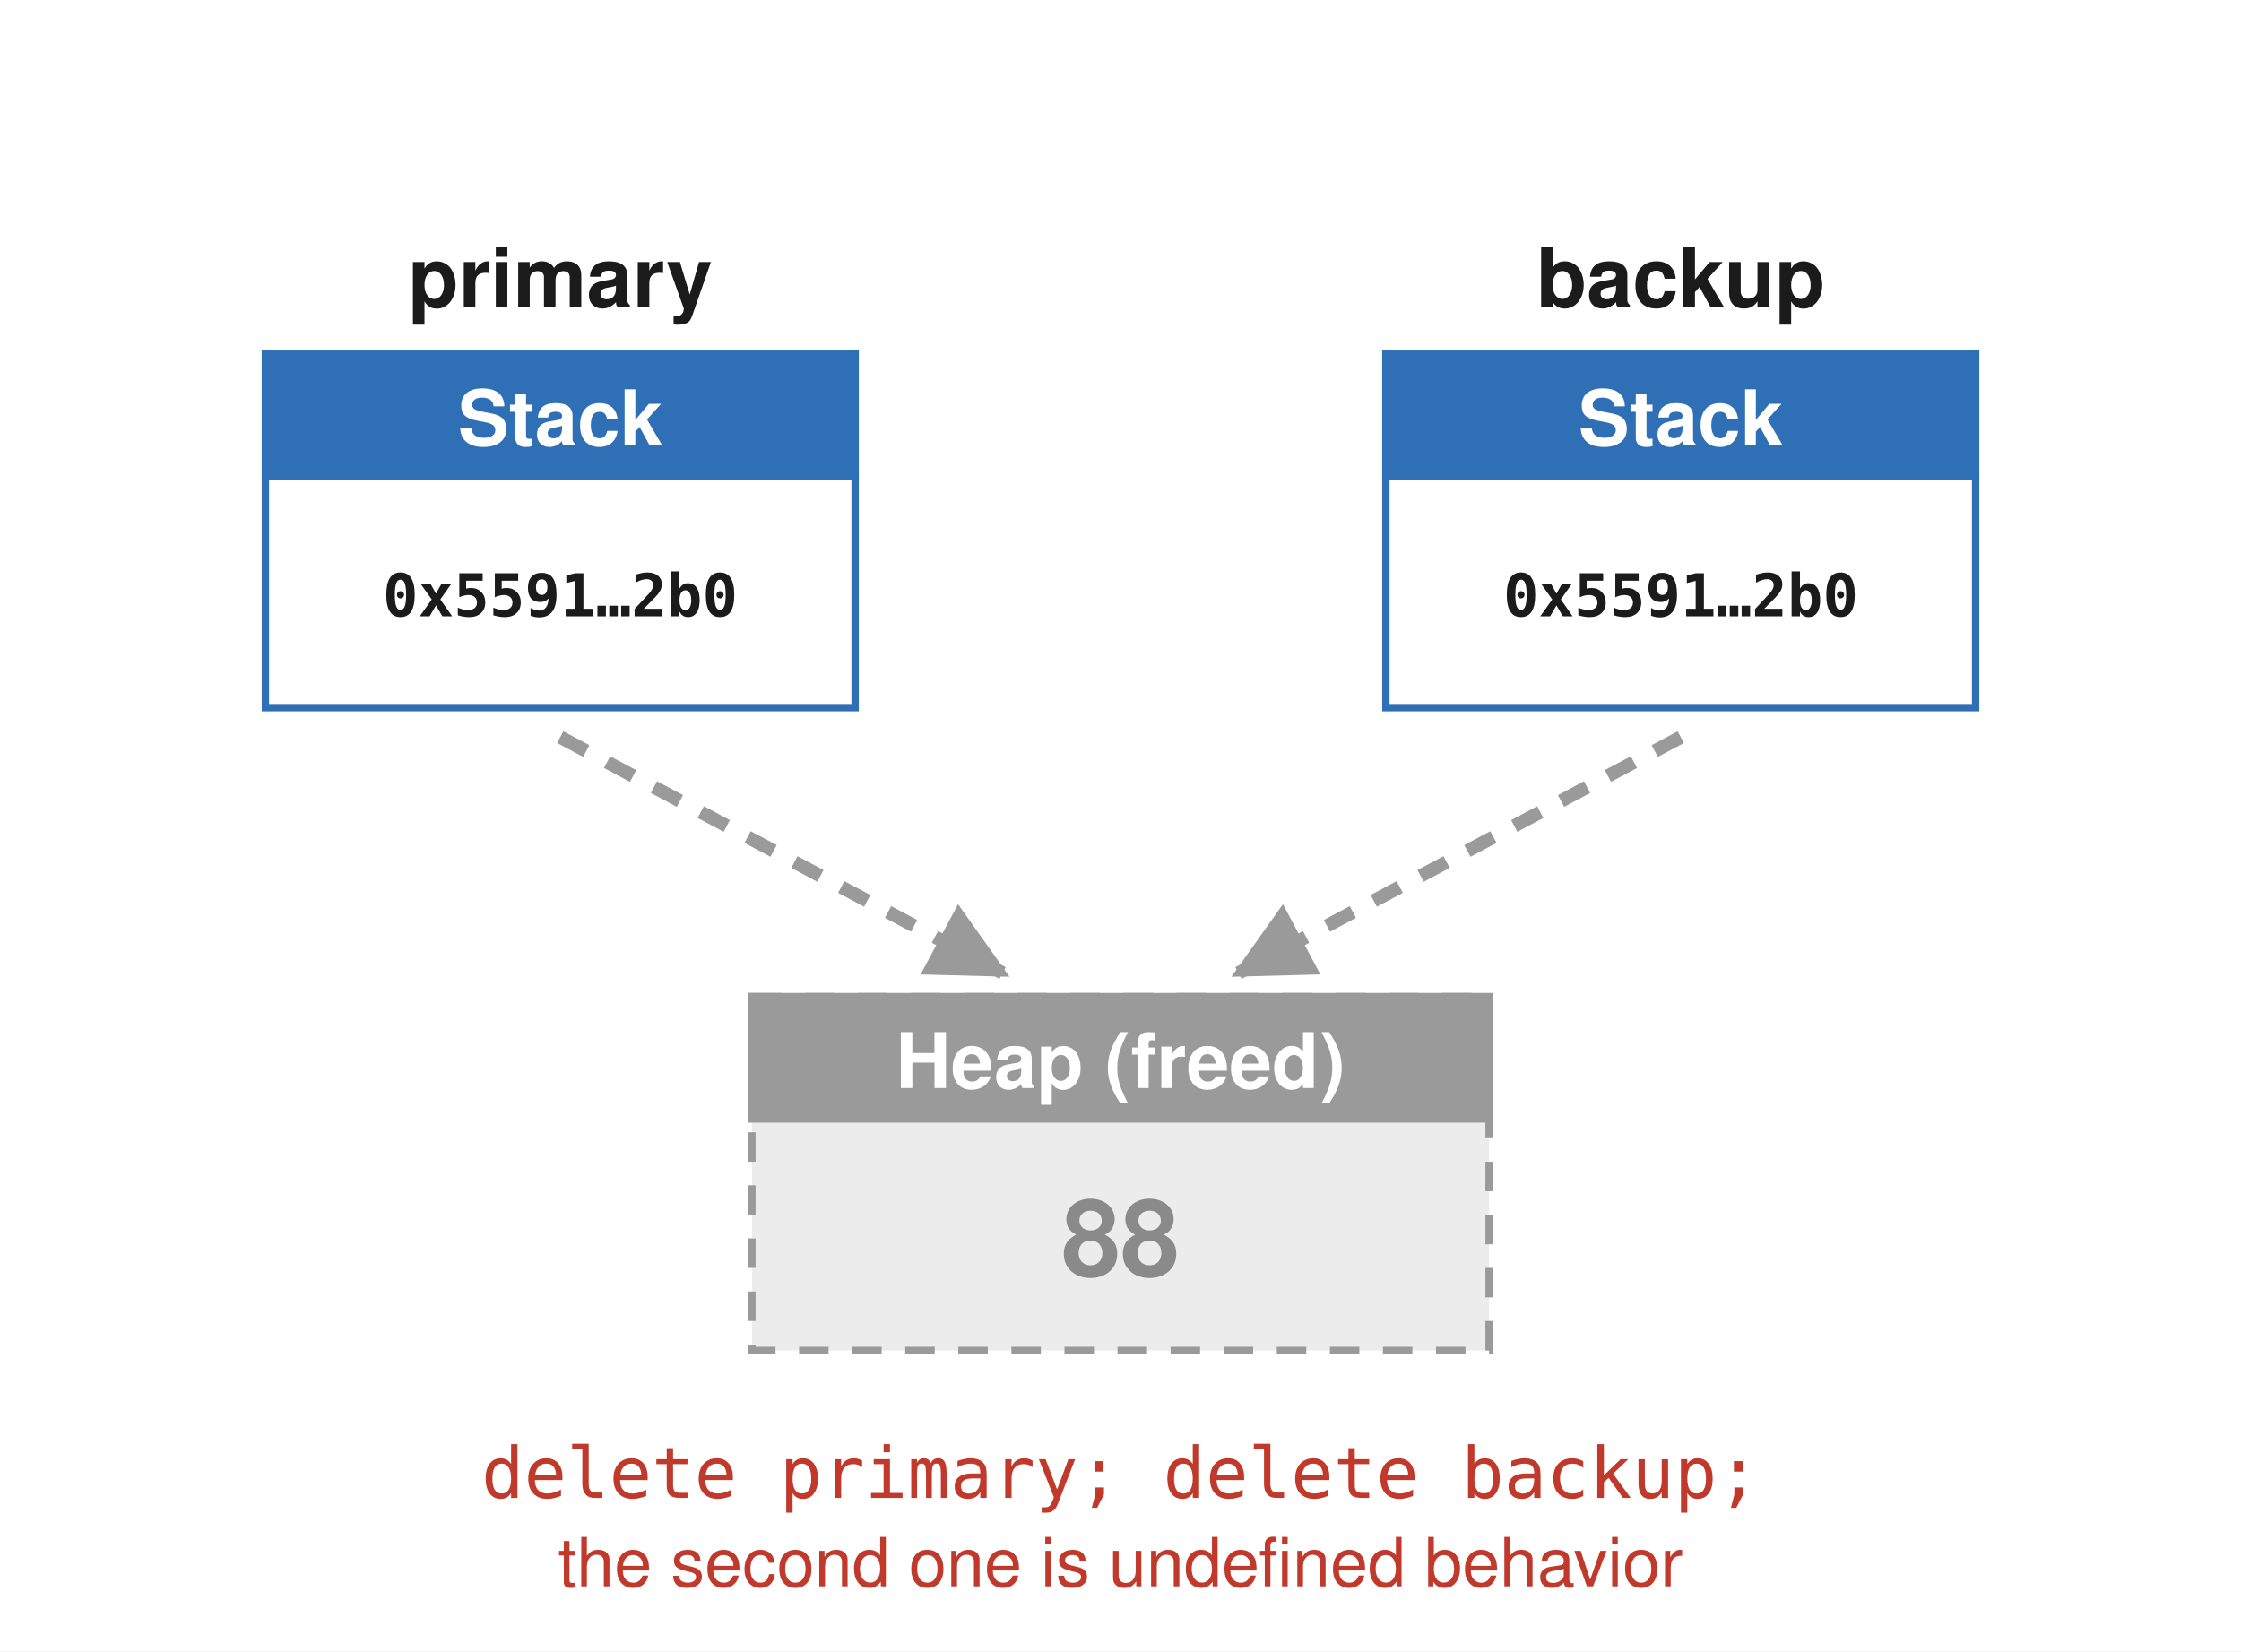
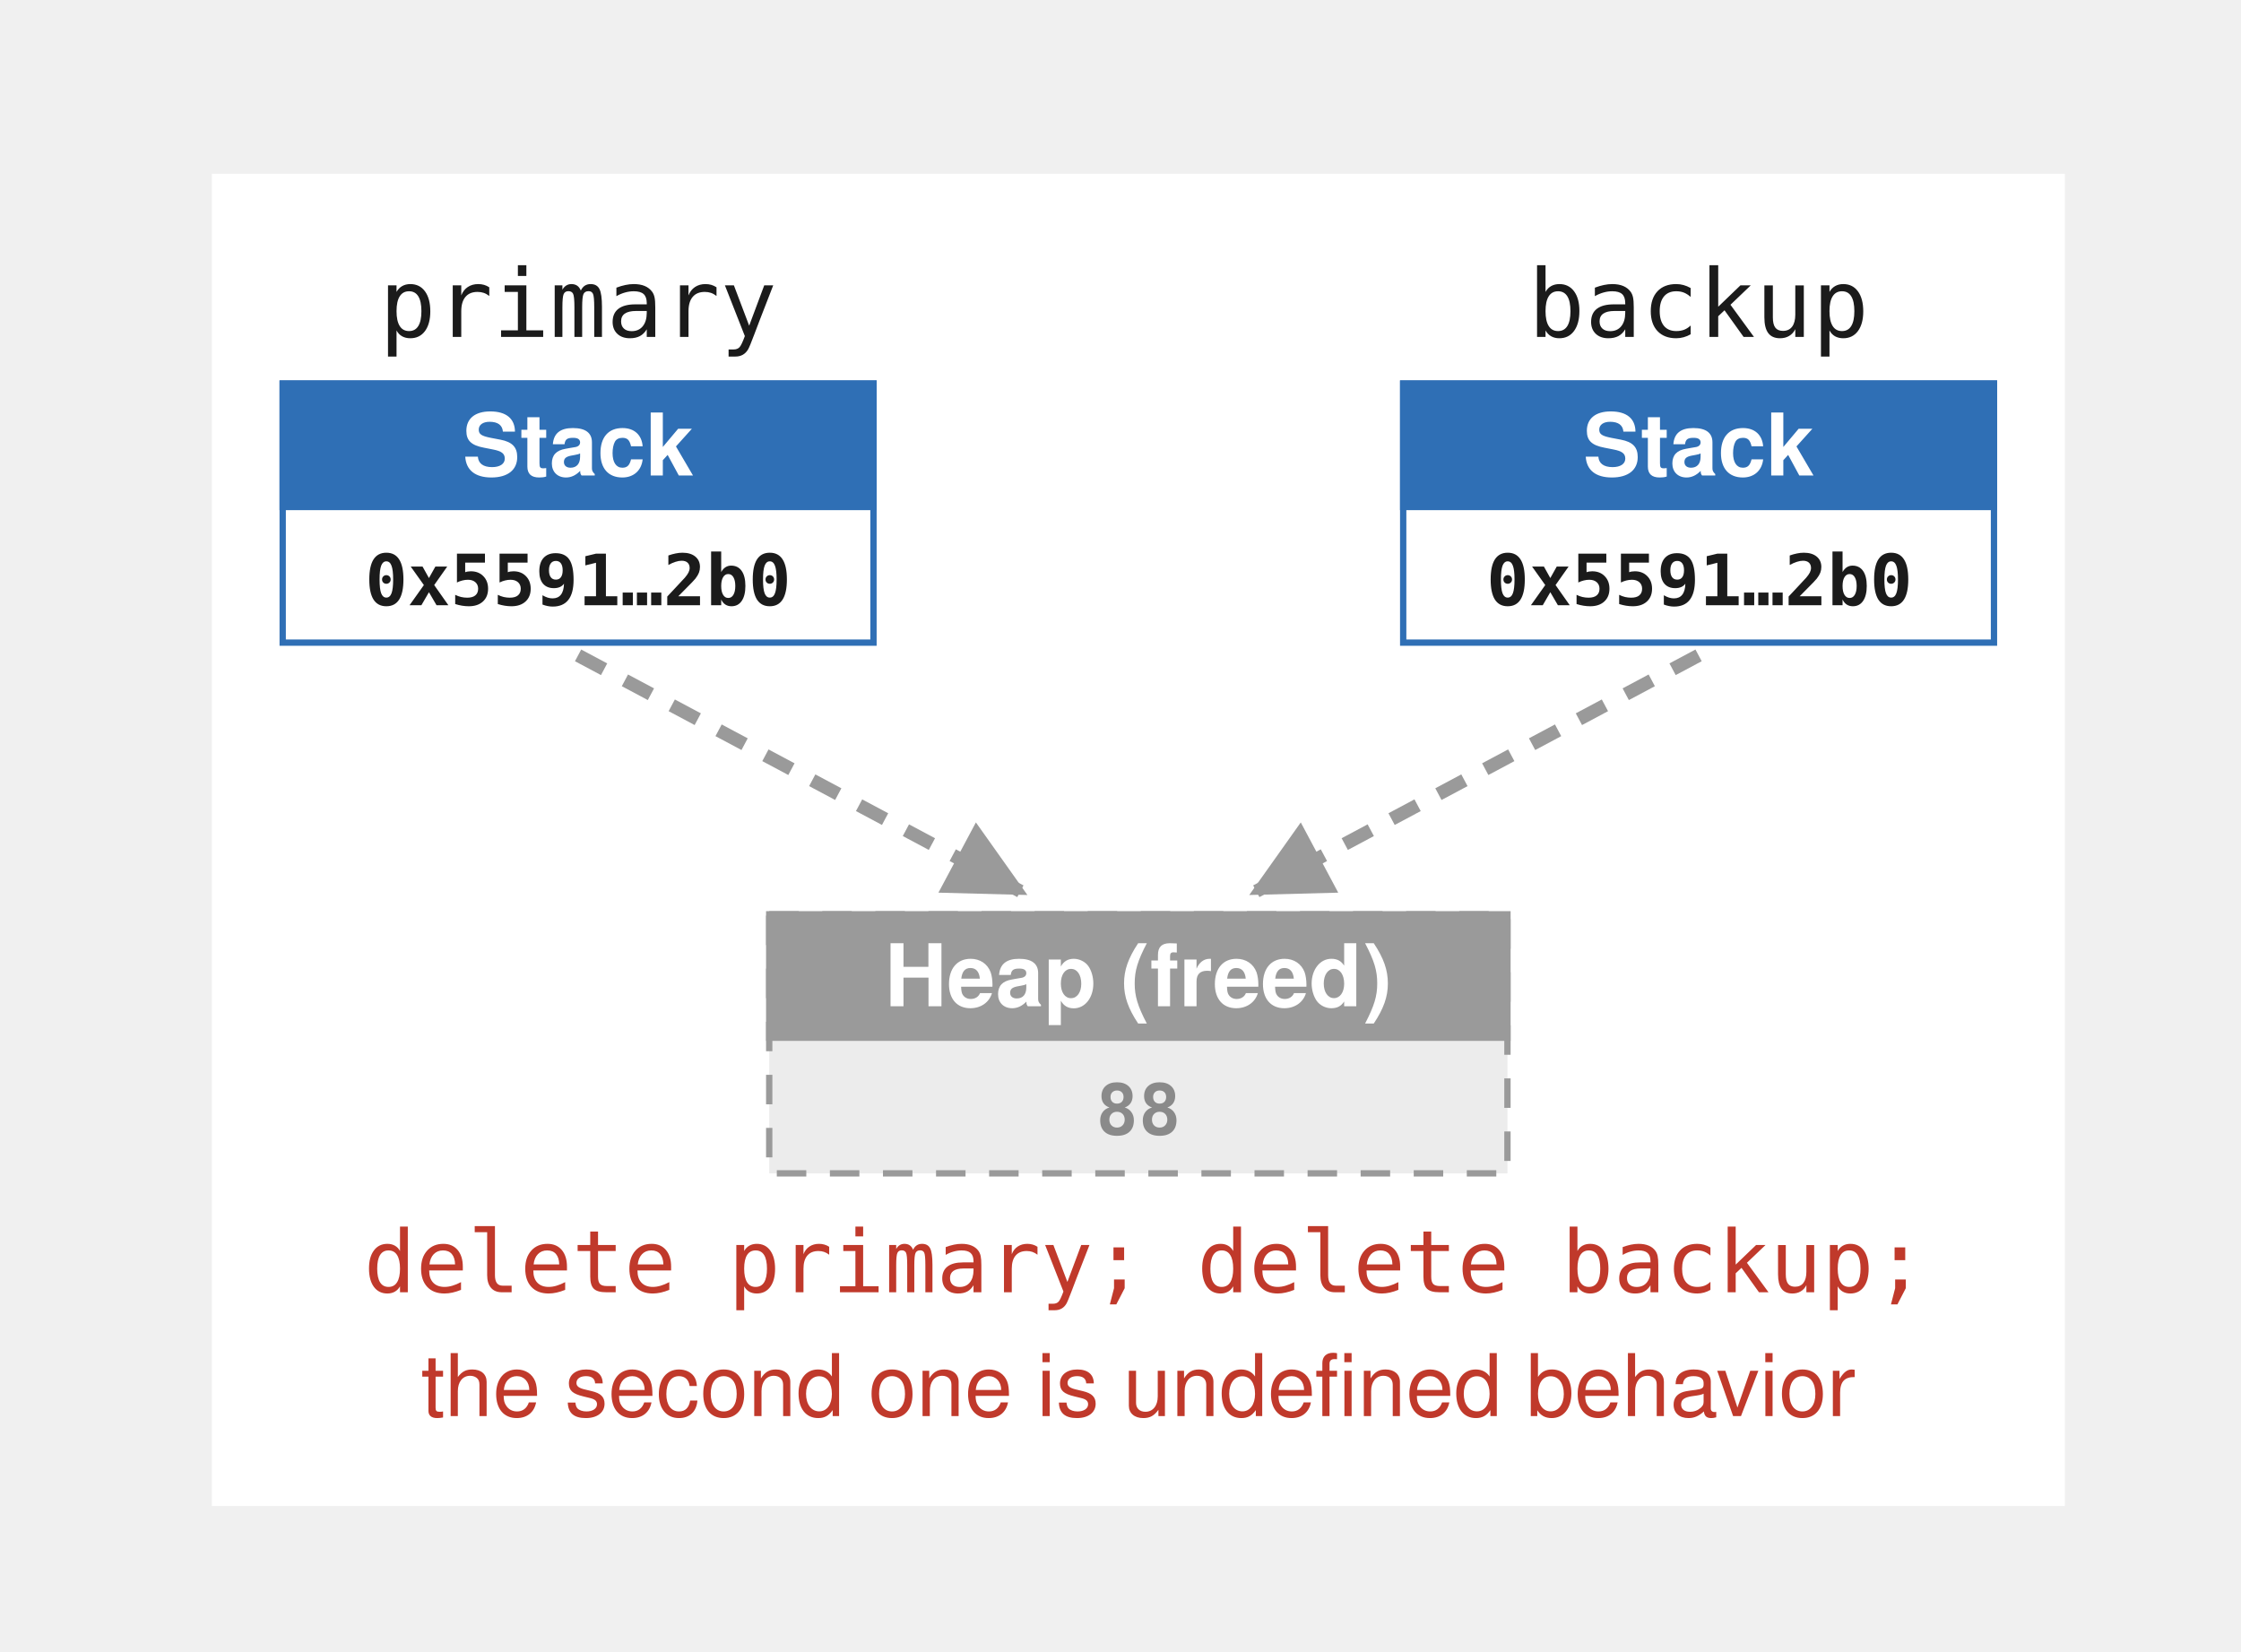
<svg xmlns="http://www.w3.org/2000/svg" width="760" height="560" viewBox="0 0 760 560" version="1.1" id="double_delete">
-   <defs>
+   <defs id="defs6">
    <marker id="a-2f6fb5" viewBox="0 0 10 10" refX="9" refY="5" markerWidth="6" markerHeight="6" orient="auto-start-reverse">
-       <path d="M 0 0 L 10 5 L 0 10 z" fill="#2f6fb5" />
+       <path d="M 0 0 L 10 5 L 0 10 z" fill="#2f6fb5" id="path1" />
    </marker>
    <marker id="a-c0392b" viewBox="0 0 10 10" refX="9" refY="5" markerWidth="6" markerHeight="6" orient="auto-start-reverse">
-       <path d="M 0 0 L 10 5 L 0 10 z" fill="#c0392b" />
+       <path d="M 0 0 L 10 5 L 0 10 z" fill="#c0392b" id="path2" />
    </marker>
    <marker id="a-555555" viewBox="0 0 10 10" refX="9" refY="5" markerWidth="6" markerHeight="6" orient="auto-start-reverse">
-       <path d="M 0 0 L 10 5 L 0 10 z" fill="#555555" />
+       <path d="M 0 0 L 10 5 L 0 10 z" fill="#555555" id="path3" />
    </marker>
    <marker id="a-7d8f1c" viewBox="0 0 10 10" refX="9" refY="5" markerWidth="6" markerHeight="6" orient="auto-start-reverse">
-       <path d="M 0 0 L 10 5 L 0 10 z" fill="#7d8f1c" />
+       <path d="M 0 0 L 10 5 L 0 10 z" fill="#7d8f1c" id="path4" />
    </marker>
    <marker id="a-1f7a6c" viewBox="0 0 10 10" refX="9" refY="5" markerWidth="6" markerHeight="6" orient="auto-start-reverse">
-       <path d="M 0 0 L 10 5 L 0 10 z" fill="#1f7a6c" />
+       <path d="M 0 0 L 10 5 L 0 10 z" fill="#1f7a6c" id="path5" />
    </marker>
    <marker id="a-9a9a9a" viewBox="0 0 10 10" refX="9" refY="5" markerWidth="6" markerHeight="6" orient="auto-start-reverse">
-       <path d="M 0 0 L 10 5 L 0 10 z" fill="#9a9a9a" />
+       <path d="M 0 0 L 10 5 L 0 10 z" fill="#9a9a9a" id="path6" />
    </marker>
  </defs>
-   <rect width="760" height="560" fill="#ffffff" />
-   <rect x="90" y="120" width="200" height="120" fill="#ffffff" stroke="#2f6fb5" stroke-width="2.5" />
-   <rect x="88.75" y="118.75" width="202.5" height="44" fill="#2f6fb5" />
-   <text x="190.0" y="151" font-family="'Fira Sans', Helvetica, Arial, sans-serif" font-size="26" font-weight="600" fill="#ffffff" text-anchor="middle">Stack</text>
-   <text x="190.0" y="209.0" font-family="'Fira Mono', 'DejaVu Sans Mono', monospace" font-size="20" font-weight="bold" fill="#1b1b1b" text-anchor="middle">0x5591…2b0</text>
-   <text x="190.0" y="104" font-family="'Fira Sans', Helvetica, Arial, sans-serif" font-size="28" font-weight="bold" fill="#1b1b1b" text-anchor="middle">primary</text>
-   <rect x="470" y="120" width="200" height="120" fill="#ffffff" stroke="#2f6fb5" stroke-width="2.5" />
-   <rect x="468.75" y="118.75" width="202.5" height="44" fill="#2f6fb5" />
-   <text x="570.0" y="151" font-family="'Fira Sans', Helvetica, Arial, sans-serif" font-size="26" font-weight="600" fill="#ffffff" text-anchor="middle">Stack</text>
-   <text x="570.0" y="209.0" font-family="'Fira Mono', 'DejaVu Sans Mono', monospace" font-size="20" font-weight="bold" fill="#1b1b1b" text-anchor="middle">0x5591…2b0</text>
-   <text x="570.0" y="104" font-family="'Fira Sans', Helvetica, Arial, sans-serif" font-size="28" font-weight="bold" fill="#1b1b1b" text-anchor="middle">backup</text>
-   <line x1="190.0" y1="250" x2="340.0" y2="330" stroke="#9a9a9a" stroke-width="4.5" marker-end="url(#a-9a9a9a)" stroke-dasharray="10 8" />
-   <line x1="570.0" y1="250" x2="420.0" y2="330" stroke="#9a9a9a" stroke-width="4.5" marker-end="url(#a-9a9a9a)" stroke-dasharray="10 8" />
-   <rect x="255.0" y="338" width="250" height="120" fill="#ececec" stroke="#9a9a9a" stroke-width="2.5" stroke-dasharray="10 8" />
-   <rect x="253.75" y="336.75" width="252.5" height="44" fill="#9a9a9a" />
-   <text x="380.0" y="369" font-family="'Fira Sans', Helvetica, Arial, sans-serif" font-size="26" font-weight="600" fill="#ffffff" text-anchor="middle">Heap (freed)</text>
-   <text x="380.0" y="432.6" font-family="'Fira Sans', Helvetica, Arial, sans-serif" font-size="36" font-weight="bold" fill="#8a8a8a" text-anchor="middle">88</text>
-   <text x="380.0" y="508" font-family="'Fira Mono', 'DejaVu Sans Mono', monospace" font-size="24" font-weight="normal" fill="#c0392b" text-anchor="middle">delete primary;   delete backup;</text>
-   <text x="380.0" y="538" font-family="'Fira Sans', Helvetica, Arial, sans-serif" font-size="23" font-weight="normal" fill="#c0392b" text-anchor="middle">the second one is undefined behavior</text>
+   <rect width="628.422" height="451.814" fill="#ffffff" id="rect6" x="71.837" y="58.943" style="stroke-width:0.817" />
+   <g id="g18" transform="translate(6.048256,10.26589)">
+     <rect x="89.821" y="119.821" width="200.359" height="87.859" fill="#ffffff" stroke="#2f6fb5" stroke-width="2.141" id="rect7" />
+     <rect x="88.75" y="118.75" width="202.5" height="44" fill="#2f6fb5" id="rect8" />
+     <text x="190" y="151" font-family="'Fira Sans', Helvetica, Arial, sans-serif" font-size="26" font-weight="600" fill="#ffffff" text-anchor="middle" id="text8" style="font-style:normal;font-variant:normal;font-weight:600;font-stretch:normal;font-size:29.333px;font-family:'Fira Sans', Helvetica, Arial, sans-serif;-inkscape-font-specification:'Fira Sans, Helvetica, Arial, sans-serif, Semi-Bold';font-variant-ligatures:normal;font-variant-caps:normal;font-variant-numeric:normal;font-variant-east-asian:normal">Stack</text>
+     <text x="190" y="195" font-family="'Fira Mono', 'DejaVu Sans Mono', monospace" font-size="20" font-weight="bold" fill="#1b1b1b" text-anchor="middle" id="text9" style="font-style:normal;font-variant:normal;font-weight:bold;font-stretch:normal;font-size:24px;font-family:'Fira Mono', 'DejaVu Sans Mono', monospace;-inkscape-font-specification:'Fira Mono, DejaVu Sans Mono, monospace, Bold';font-variant-ligatures:normal;font-variant-caps:normal;font-variant-numeric:normal;font-variant-east-asian:normal">0x5591…2b0</text>
+     <text x="190" y="104" font-family="'Fira Sans', Helvetica, Arial, sans-serif" font-size="28" font-weight="bold" fill="#1b1b1b" text-anchor="middle" id="text10" style="font-style:normal;font-variant:normal;font-weight:500;font-stretch:normal;font-size:32px;font-family:'Fira Mono', 'DejaVu Sans Mono', monospace;-inkscape-font-specification:'Fira Mono, DejaVu Sans Mono, monospace, Medium';font-variant-ligatures:normal;font-variant-caps:normal;font-variant-numeric:normal;font-variant-east-asian:normal">primary</text>
+     <rect x="469.821" y="119.821" width="200.359" height="87.859" fill="#ffffff" stroke="#2f6fb5" stroke-width="2.141" id="rect10" />
+     <rect x="468.75" y="118.75" width="202.5" height="44" fill="#2f6fb5" id="rect11" />
+     <text x="570" y="151" font-family="'Fira Sans', Helvetica, Arial, sans-serif" font-size="26" font-weight="600" fill="#ffffff" text-anchor="middle" id="text11" style="font-style:normal;font-variant:normal;font-weight:600;font-stretch:normal;font-size:29.333px;font-family:'Fira Sans', Helvetica, Arial, sans-serif;-inkscape-font-specification:'Fira Sans, Helvetica, Arial, sans-serif, Semi-Bold';font-variant-ligatures:normal;font-variant-caps:normal;font-variant-numeric:normal;font-variant-east-asian:normal">Stack</text>
+     <text x="570.293" y="195" font-family="'Fira Mono', 'DejaVu Sans Mono', monospace" font-size="20" font-weight="bold" fill="#1b1b1b" text-anchor="middle" id="text12" style="font-style:normal;font-variant:normal;font-weight:bold;font-stretch:normal;font-size:24px;font-family:'Fira Mono', 'DejaVu Sans Mono', monospace;-inkscape-font-specification:'Fira Mono, DejaVu Sans Mono, monospace, Bold';font-variant-ligatures:normal;font-variant-caps:normal;font-variant-numeric:normal;font-variant-east-asian:normal">0x5591…2b0</text>
+     <text x="570" y="104" font-family="'Fira Sans', Helvetica, Arial, sans-serif" font-size="28" font-weight="bold" fill="#1b1b1b" text-anchor="middle" id="text13" style="font-style:normal;font-variant:normal;font-weight:500;font-stretch:normal;font-size:32px;font-family:'Fira Mono', 'DejaVu Sans Mono', monospace;-inkscape-font-specification:'Fira Mono, DejaVu Sans Mono, monospace, Medium';font-variant-ligatures:normal;font-variant-caps:normal;font-variant-numeric:normal;font-variant-east-asian:normal">backup</text>
+     <line x1="190" y1="212" x2="340" y2="292" stroke="#9a9a9a" stroke-width="4.5" marker-end="url(#a-9a9a9a)" stroke-dasharray="10, 8" id="line13" />
+     <line x1="570" y1="212" x2="420" y2="292" stroke="#9a9a9a" stroke-width="4.5" marker-end="url(#a-9a9a9a)" stroke-dasharray="10, 8" id="line14" />
+     <rect x="254.82" y="299.82" width="250.359" height="87.859" fill="#ececec" stroke="#9a9a9a" stroke-width="2.141" stroke-dasharray="10, 8" id="rect14" />
+     <rect x="253.75" y="298.75" width="252.5" height="44" fill="#9a9a9a" id="rect15" />
+     <text x="380" y="331" font-family="'Fira Sans', Helvetica, Arial, sans-serif" font-size="26" font-weight="600" fill="#ffffff" text-anchor="middle" id="text15" style="font-style:normal;font-variant:normal;font-weight:600;font-stretch:normal;font-size:29.333px;font-family:'Fira Sans', Helvetica, Arial, sans-serif;-inkscape-font-specification:'Fira Sans, Helvetica, Arial, sans-serif, Semi-Bold';font-variant-ligatures:normal;font-variant-caps:normal;font-variant-numeric:normal;font-variant-east-asian:normal;text-anchor:middle;fill:#ffffff">Heap (freed)</text>
+     <text x="380" y="374.6" font-family="'Fira Sans', Helvetica, Arial, sans-serif" font-size="36" font-weight="bold" fill="#8a8a8a" text-anchor="middle" id="text16" style="font-style:normal;font-variant:normal;font-weight:bold;font-stretch:normal;font-size:24px;font-family:'Fira Mono', 'DejaVu Sans Mono', monospace;-inkscape-font-specification:'Fira Mono, DejaVu Sans Mono, monospace, Bold';font-variant-ligatures:normal;font-variant-caps:normal;font-variant-numeric:normal;font-variant-east-asian:normal;text-anchor:middle;fill:#8a8a8a">88</text>
+     <text x="382.229" y="428" font-family="'Fira Mono', 'DejaVu Sans Mono', monospace" font-size="24" font-weight="normal" fill="#c0392b" text-anchor="middle" id="text17" style="font-style:normal;font-variant:normal;font-weight:normal;font-stretch:normal;font-size:29.333px;font-family:'Fira Mono', 'DejaVu Sans Mono', monospace;-inkscape-font-specification:'Fira Mono, DejaVu Sans Mono, monospace, Normal';font-variant-ligatures:normal;font-variant-caps:normal;font-variant-numeric:normal;font-variant-east-asian:normal;text-anchor:middle;fill:#c0392b">delete primary; delete backup;</text>
+     <text x="380.015" y="470" font-family="'Fira Sans', Helvetica, Arial, sans-serif" font-size="23" font-weight="normal" fill="#c0392b" text-anchor="middle" id="text18" style="font-style:normal;font-variant:normal;font-weight:normal;font-stretch:normal;font-size:29.333px;font-family:'Fira Sans', Helvetica, Arial, sans-serif;-inkscape-font-specification:'Fira Sans, Helvetica, Arial, sans-serif, Normal';font-variant-ligatures:normal;font-variant-caps:normal;font-variant-numeric:normal;font-variant-east-asian:normal;text-anchor:middle;fill:#c0392b">the second one is undefined behavior</text>
+   </g>
</svg>
